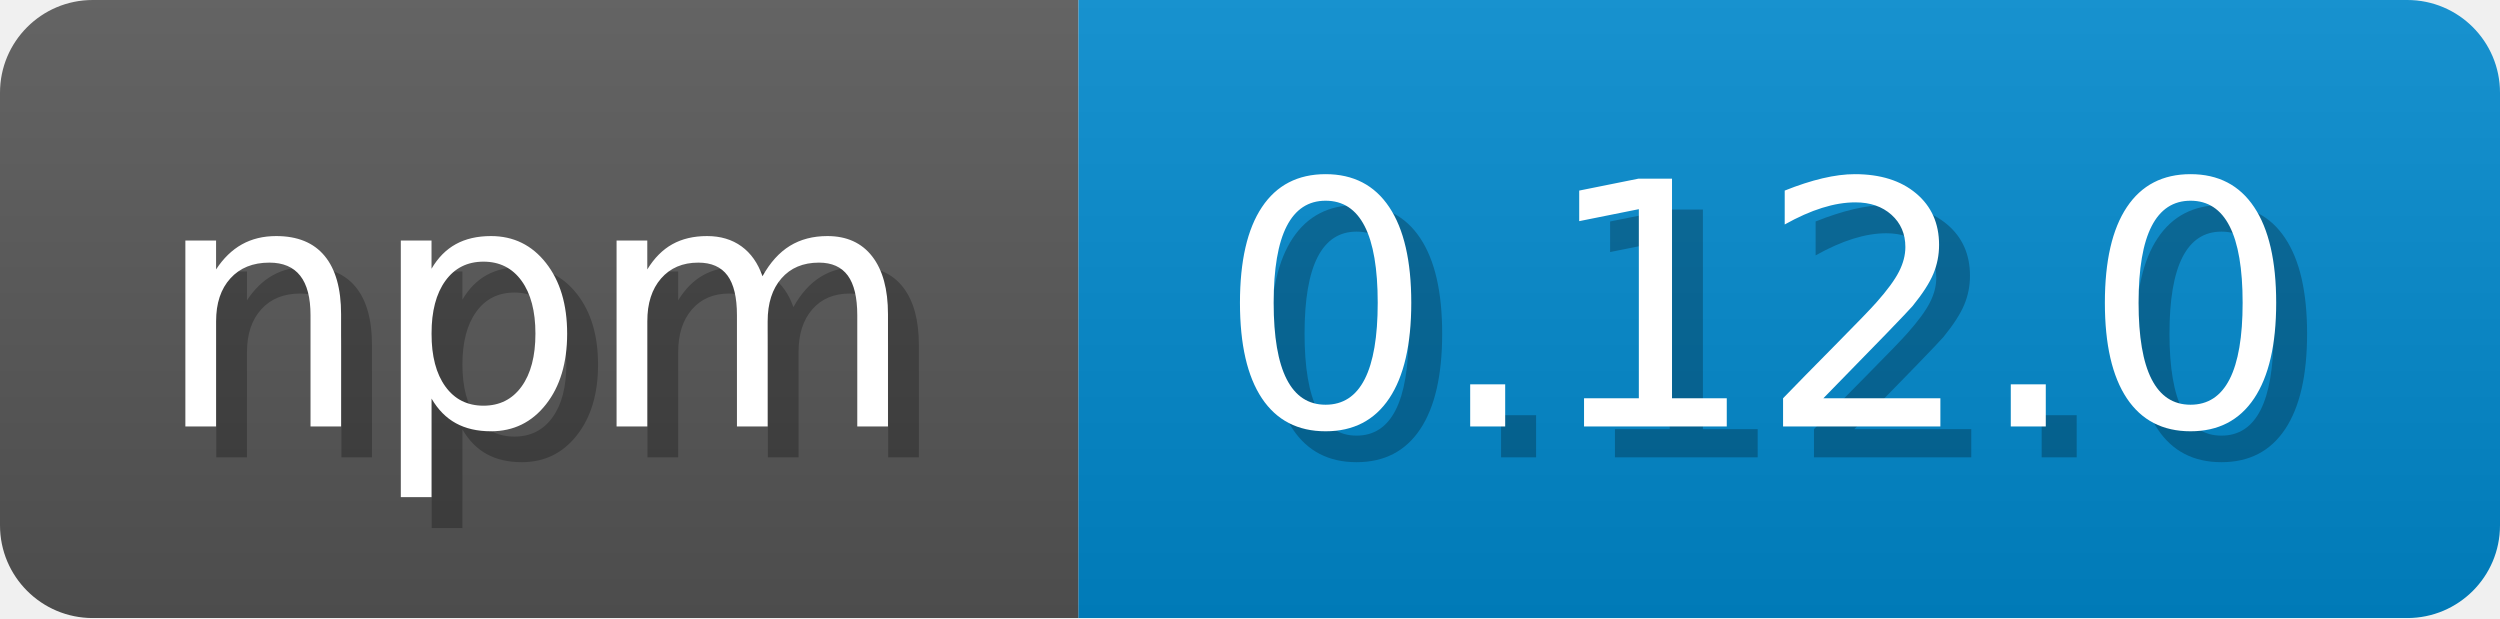
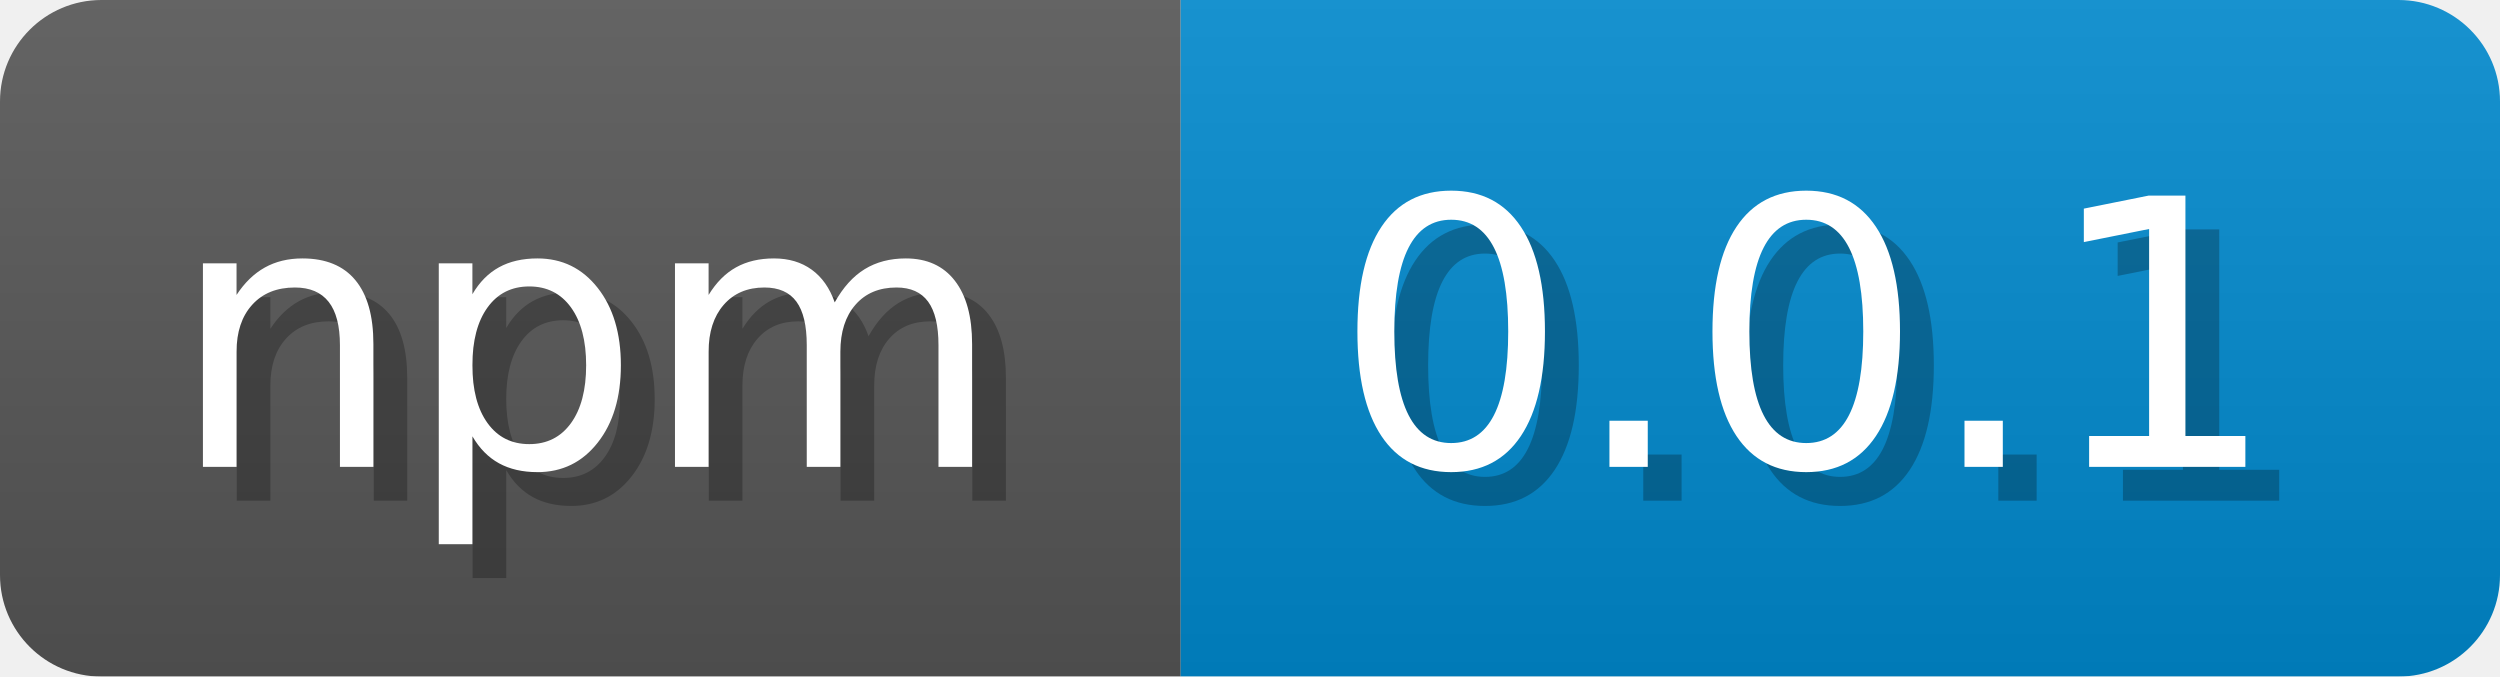
- <svg xmlns="http://www.w3.org/2000/svg" width="80.9" height="20" viewBox="0 0 809 200" role="img" aria-label="npm: 0.12.0">
+ <svg xmlns="http://www.w3.org/2000/svg" width="73.9" height="20" viewBox="0 0 739 200" role="img" aria-label="npm: 0.0.1">
  <linearGradient id="a" x2="0" y2="100%">
    <stop offset="0" stop-opacity=".1" stop-color="#EEE" />
    <stop offset="1" stop-opacity=".1" />
  </linearGradient>
  <mask id="m">
-     <rect width="809" height="200" rx="30" fill="#FFF" />
+     <rect width="739" height="200" rx="30" fill="#FFF" />
  </mask>
  <g mask="url(#m)">
    <rect width="349" height="200" fill="#555" />
-     <rect width="460" height="200" fill="#08C" x="349" />
-     <rect width="809" height="200" fill="url(#a)" />
+     <rect width="390" height="200" fill="#08C" x="349" />
+     <rect width="739" height="200" fill="url(#a)" />
  </g>
  <g aria-hidden="true" fill="#fff" text-anchor="start" font-family="Verdana,DejaVu Sans,sans-serif" font-size="110">
    <text x="60" y="148" textLength="249" fill="#000" opacity="0.25">npm</text>
    <text x="50" y="138" textLength="249">npm</text>
-     <text x="404" y="148" textLength="360" fill="#000" opacity="0.25">0.12.0</text>
-     <text x="394" y="138" textLength="360">0.12.0</text>
+     <text x="404" y="148" textLength="290" fill="#000" opacity="0.25">0.0.1</text>
+     <text x="394" y="138" textLength="290">0.0.1</text>
  </g>
</svg>
